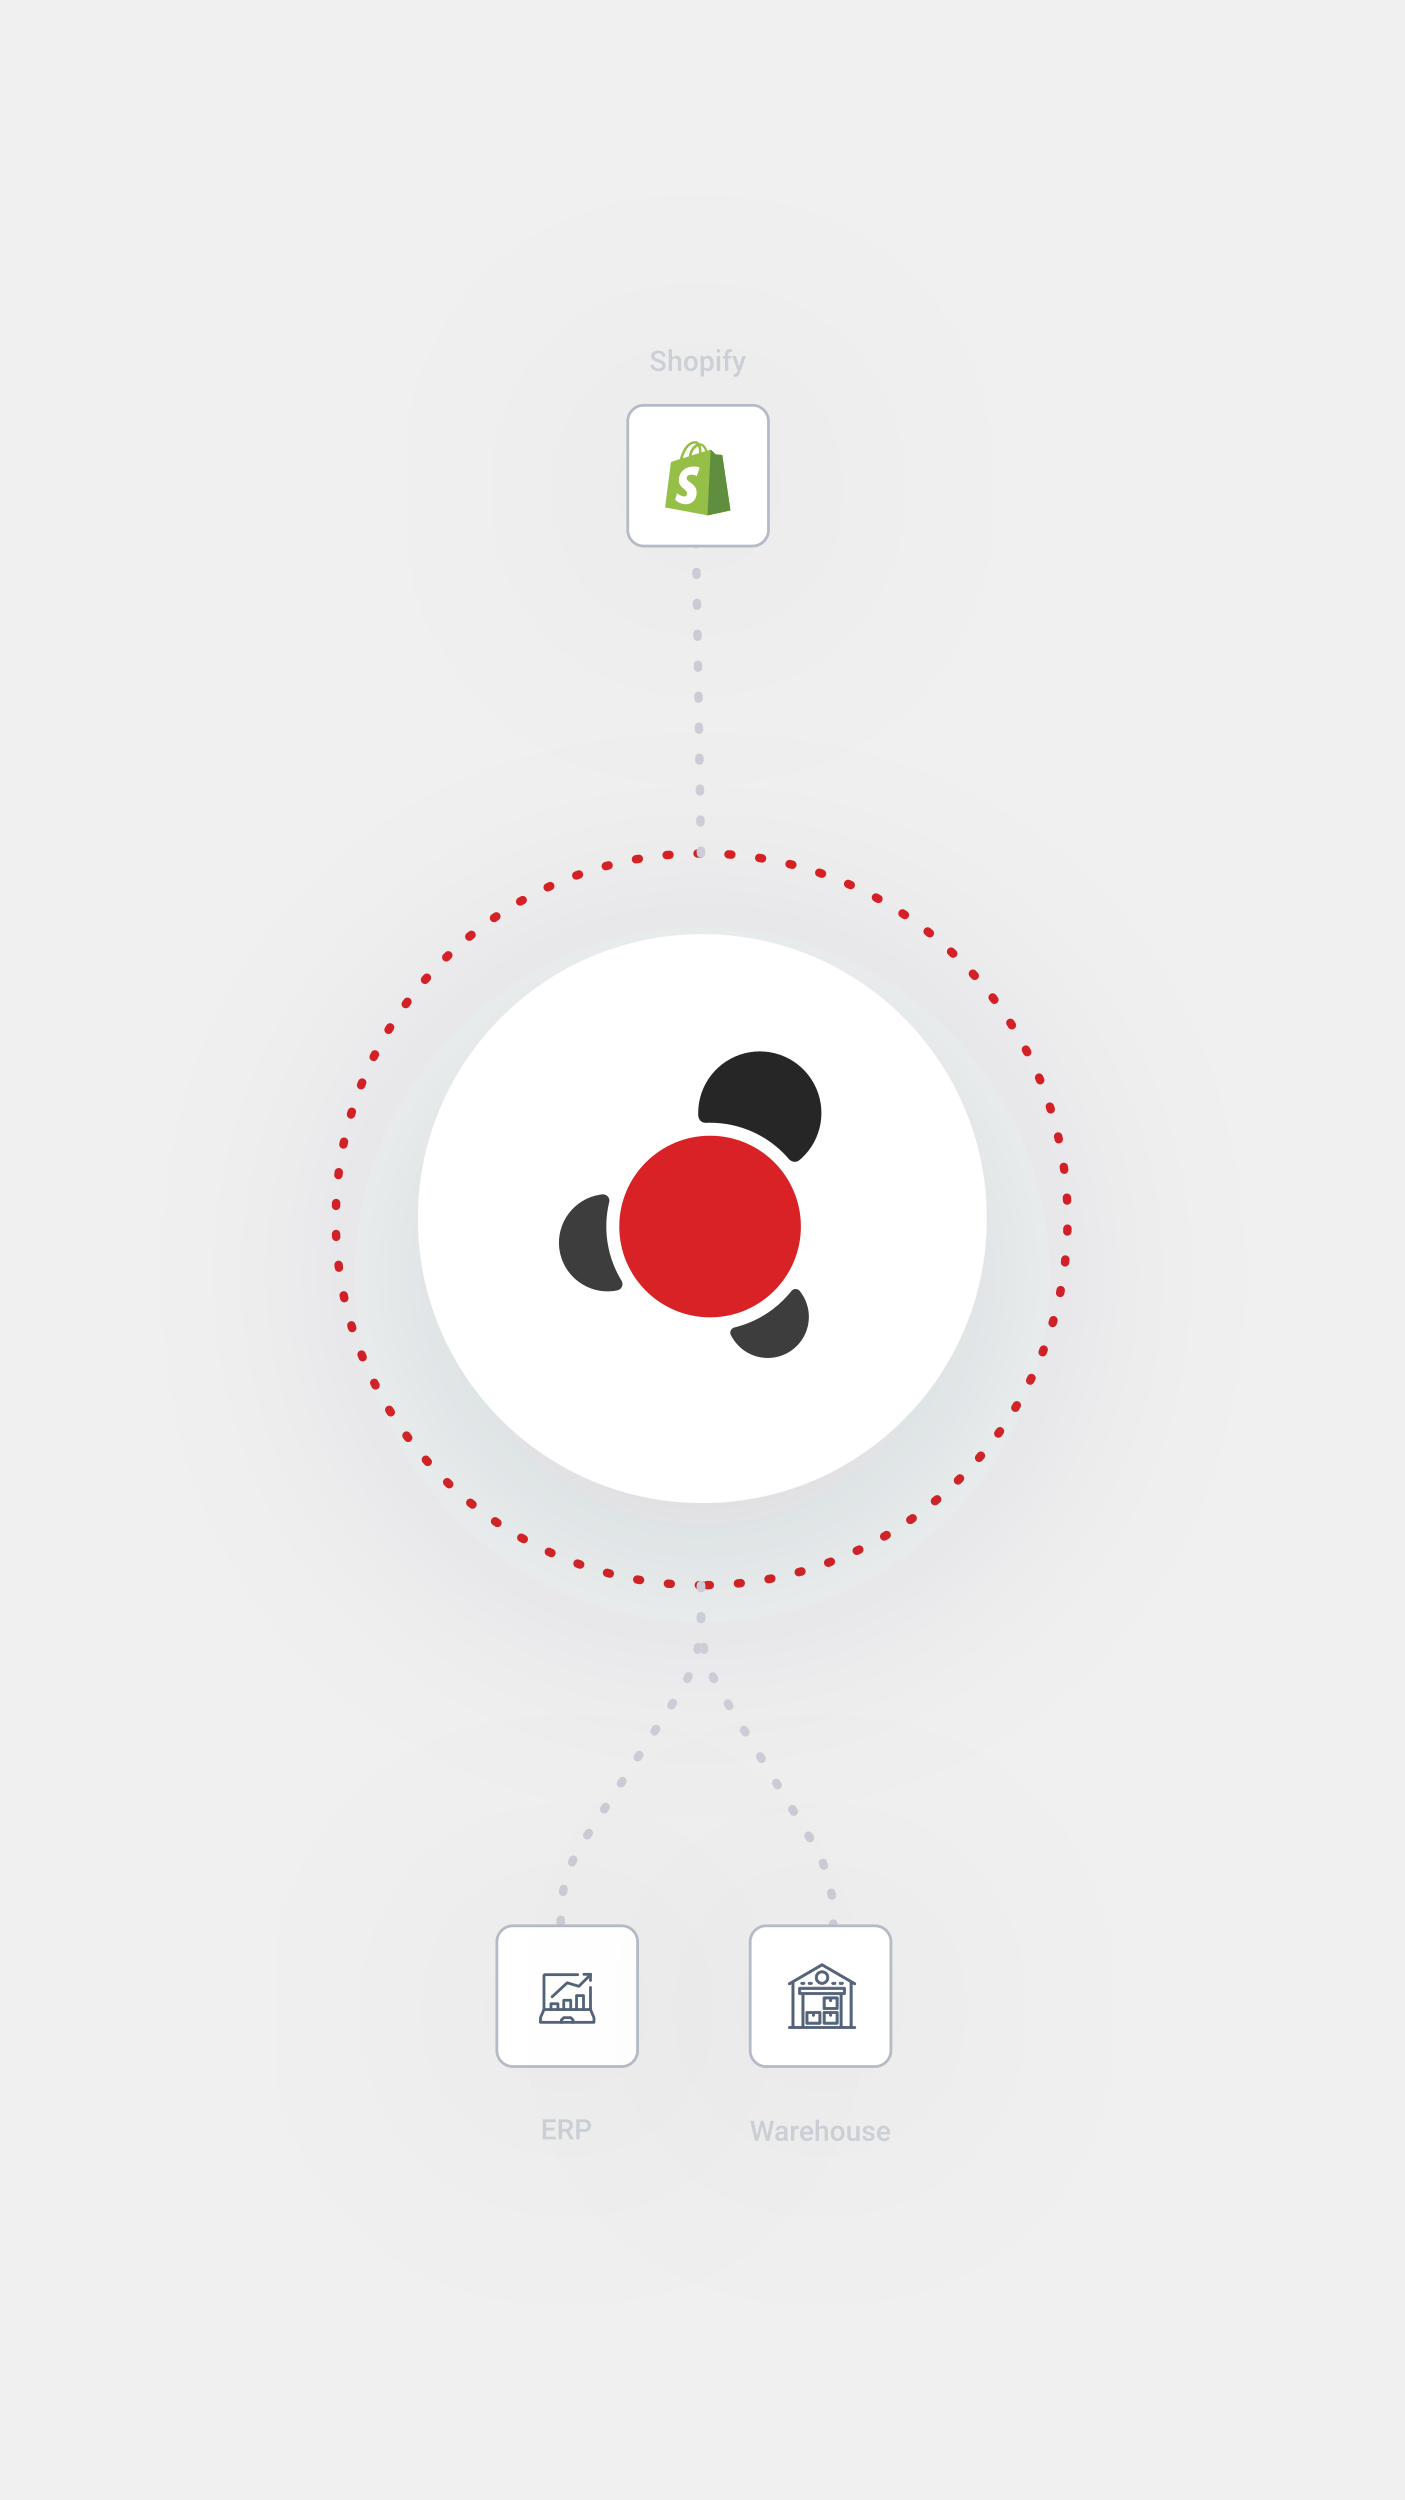
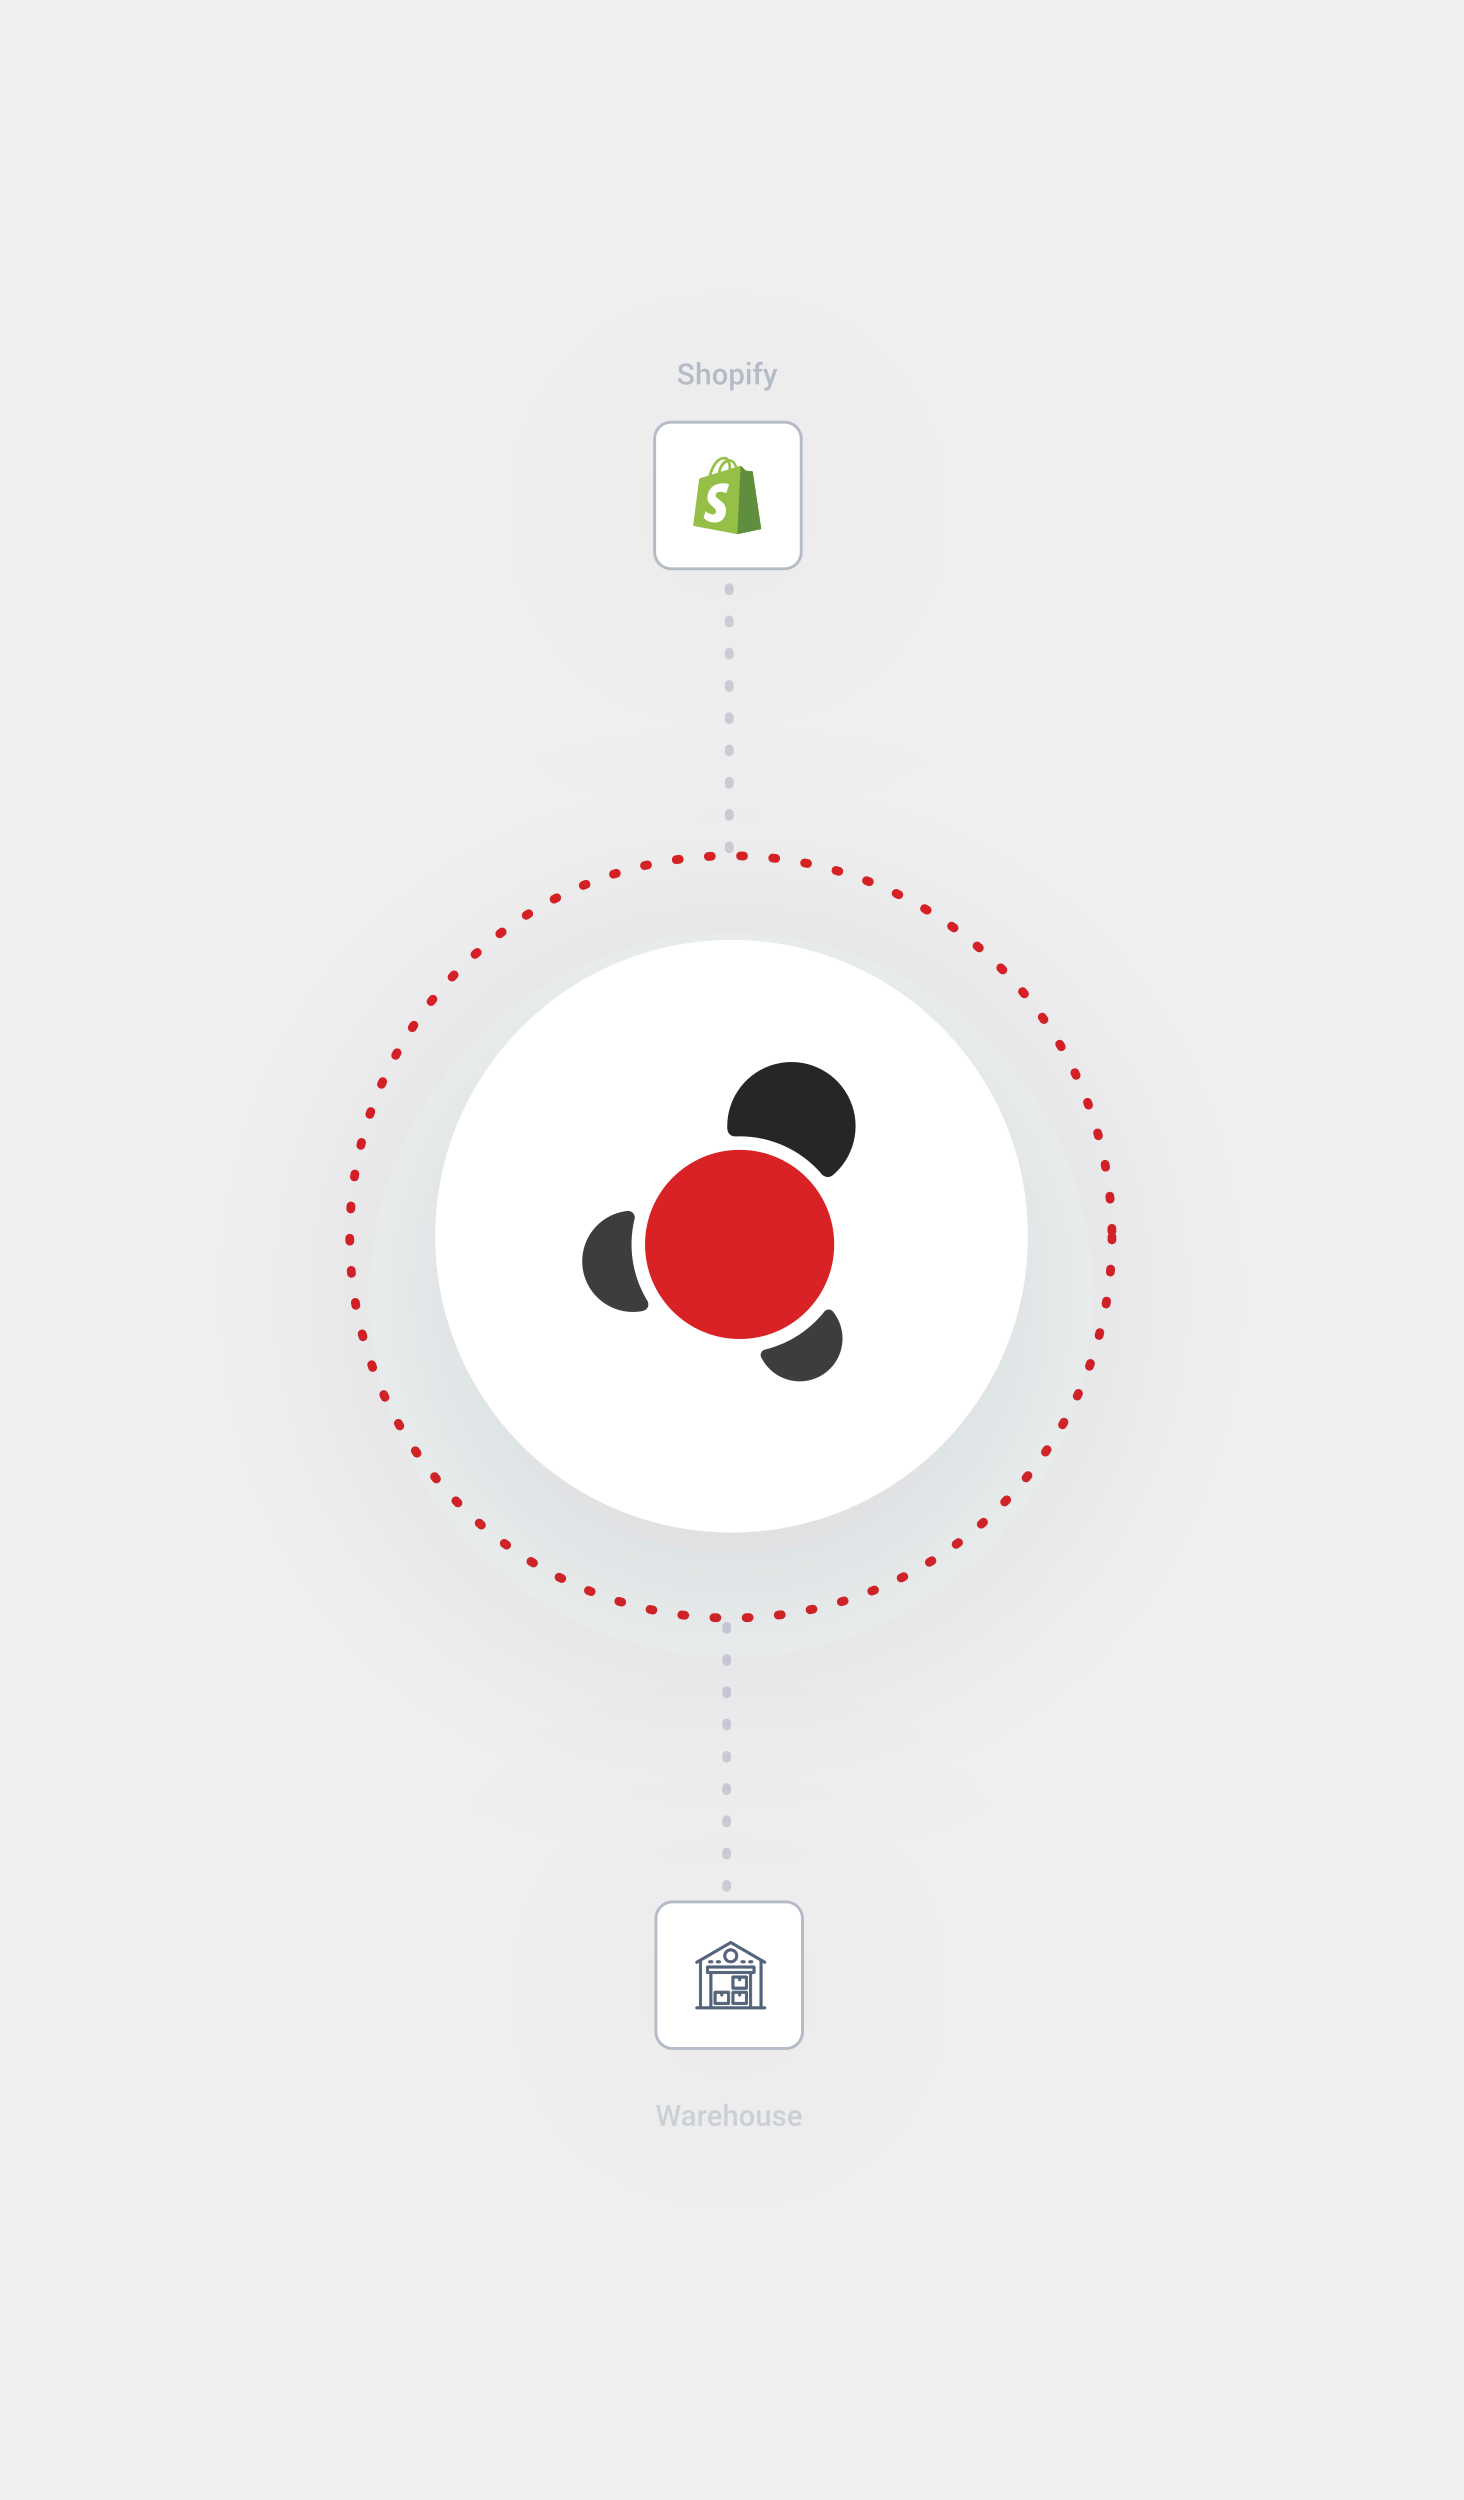
- <svg xmlns="http://www.w3.org/2000/svg" width="499.074" height="888.201" viewBox="0 0 499.074 888.201">
+ <svg xmlns="http://www.w3.org/2000/svg" width="499.074" height="852.723" viewBox="0 0 499.074 852.723">
  <defs>
-     <filter id="Ellipse_249" x="0" y="203.41" width="499.074" height="499.074" filterUnits="userSpaceOnUse">
+     <filter id="Path_4526" x="0" y="192.111" width="499.074" height="499.074" filterUnits="userSpaceOnUse">
      <feOffset dy="20" input="SourceAlpha" />
      <feGaussianBlur stdDeviation="49.5" result="blur" />
      <feFlood flood-color="#3c485a" flood-opacity="0.149" />
      <feComposite operator="in" in2="blur" />
      <feComposite in="SourceGraphic" />
    </filter>
-     <filter id="Rectangle_1044" x="27.526" y="540.201" width="348" height="348" filterUnits="userSpaceOnUse">
+     <filter id="Path_4766" x="74.289" y="0" width="348" height="348" filterUnits="userSpaceOnUse">
      <feOffset dy="5" input="SourceAlpha" />
      <feGaussianBlur stdDeviation="49.5" result="blur-2" />
      <feFlood flood-color="#3c485a" flood-opacity="0.102" />
      <feComposite operator="in" in2="blur-2" />
      <feComposite in="SourceGraphic" />
    </filter>
-     <filter id="Rectangle_1046" x="117.526" y="540.201" width="348" height="348" filterUnits="userSpaceOnUse">
+     <filter id="Rectangle_1139" x="74.729" y="504.723" width="348" height="348" filterUnits="userSpaceOnUse">
      <feOffset dy="5" input="SourceAlpha" />
      <feGaussianBlur stdDeviation="49.5" result="blur-3" />
      <feFlood flood-color="#3c485a" flood-opacity="0.102" />
      <feComposite operator="in" in2="blur-3" />
      <feComposite in="SourceGraphic" />
    </filter>
-     <filter id="Rectangle_728" x="74.026" y="0" width="348" height="348" filterUnits="userSpaceOnUse">
-       <feOffset dy="5" input="SourceAlpha" />
-       <feGaussianBlur stdDeviation="49.5" result="blur-4" />
-       <feFlood flood-color="#3c485a" flood-opacity="0.102" />
-       <feComposite operator="in" in2="blur-4" />
-       <feComposite in="SourceGraphic" />
-     </filter>
  </defs>
-   <g id="Group_3566" data-name="Group 3566" transform="translate(89.026 -2151.111)">
-     <ellipse id="Ellipse_248" data-name="Ellipse 248" cx="129.999" cy="129.999" rx="129.999" ry="129.999" transform="translate(290.261 2454.309) rotate(90)" fill="none" stroke="#d82125" stroke-linecap="round" stroke-miterlimit="10" stroke-width="3" stroke-dasharray="1 10" />
-     <g transform="matrix(1, 0, 0, 1, -89.03, 2151.11)" filter="url(#Ellipse_249)">
-       <ellipse id="Ellipse_249-2" data-name="Ellipse 249" cx="101.037" cy="101.037" rx="101.037" ry="101.037" transform="translate(148.5 331.91)" fill="#fff" />
+   <g id="Group_3721" data-name="Group 3721" transform="translate(89.026 -1562.26)">
+     <path id="Path_4527" data-name="Path 4527" d="M0,0V102.834" transform="translate(159.702 1751.734)" fill="none" stroke="#cccdd7" stroke-linecap="round" stroke-width="3" stroke-dasharray="1 10" />
+     <path id="Path_4524" data-name="Path 4524" d="M0,0V102.834" transform="translate(158.823 2216.99) rotate(180)" fill="none" stroke="#cccdd7" stroke-linecap="round" stroke-width="3" stroke-dasharray="1 10" />
+     <path id="Path_4525" data-name="Path 4525" d="M130,0A130,130,0,1,1,0,130,130,130,0,0,1,130,0Z" transform="translate(290.261 1854.158) rotate(90)" fill="none" stroke="#d82125" stroke-linecap="round" stroke-width="3" stroke-dasharray="1 10" />
+     <g transform="matrix(1, 0, 0, 1, -89.03, 1562.26)" filter="url(#Path_4526)">
+       <path id="Path_4526-2" data-name="Path 4526" d="M101.037,0A101.037,101.037,0,1,1,0,101.037,101.037,101.037,0,0,1,101.037,0Z" transform="translate(148.5 320.61)" fill="#fff" />
    </g>
-     <g id="Group_3145" data-name="Group 3145" transform="translate(109.478 2524.65)">
+     <g id="Group_3147" data-name="Group 3147" transform="translate(109.478 1924.5)">
      <path id="Path_1150" data-name="Path 1150" d="M578.3,215.416c-.018.07-.034.141-.049.212a36.974,36.974,0,0,0,3.681,26.024c.187.336.386.662.574,1a2.826,2.826,0,0,1,.568,1.94,2.4,2.4,0,0,1-1.065,1.615,4.96,4.96,0,0,1-.93.33c-.364.065-.73.131-1.1.18a17.287,17.287,0,0,1-4.689-34.253c.047-.006.093-.009.138-.019a2.559,2.559,0,0,1,1.935.274,2.245,2.245,0,0,1,.937,2.7" transform="translate(-560.432 -161.591)" fill="#3d3d3d" />
      <ellipse id="Ellipse_123" data-name="Ellipse 123" cx="32.264" cy="32.264" rx="32.264" ry="32.264" transform="translate(21.51 29.96)" fill="#d82225" />
      <path id="Path_1151" data-name="Path 1151" d="M605.706,194.048c.713-.041.865-.023,1.589-.023a36.787,36.787,0,0,1,27.6,12.427,3.169,3.169,0,0,0,2.163,1.438,2.659,2.659,0,0,0,2.185-.757l.525-.446a21.891,21.891,0,1,0-36.7-16.118,4.336,4.336,0,0,0,.22,1.836,2.544,2.544,0,0,0,2.416,1.643" transform="translate(-553.521 -168.675)" fill="#262626" />
      <path id="Path_1152" data-name="Path 1152" d="M637.76,242.273q.282.376.54.773A14.6,14.6,0,1,1,613.6,258.591c-.117-.192-.224-.39-.339-.585a1.949,1.949,0,0,1-.26-1.859,2.085,2.085,0,0,1,1.727-1.264,11.294,11.294,0,0,0,1.2-.324,36.888,36.888,0,0,0,17.74-11.4c.231-.268.447-.55.681-.816a2.41,2.41,0,0,1,1.085-.919,1.9,1.9,0,0,1,1.669.185A2.263,2.263,0,0,1,637.76,242.273Z" transform="translate(-551.93 -156.896)" fill="#3d3d3d" />
    </g>
-     <path id="Path_4245" data-name="Path 4245" d="M0,0H11.668A48.519,48.519,0,0,1,37.849,7.393L92,42.424a48.526,48.526,0,0,0,26.181,7.393h19.757" transform="translate(160.031 2714.307) rotate(90)" fill="none" stroke="#cccdd7" stroke-linecap="round" stroke-miterlimit="10" stroke-width="3" stroke-dasharray="1 10" />
-     <path id="Path_4246" data-name="Path 4246" d="M0,47H11.668a50.7,50.7,0,0,0,26.181-6.975L92,6.975A50.7,50.7,0,0,1,118.179,0h19.757" transform="translate(207.029 2714.307) rotate(90)" fill="none" stroke="#cccdd7" stroke-linecap="round" stroke-miterlimit="10" stroke-width="3" stroke-dasharray="1 10" />
-     <g transform="matrix(1, 0, 0, 1, -89.03, 2151.11)" filter="url(#Rectangle_1044)">
-       <rect id="Rectangle_1044-2" data-name="Rectangle 1044" width="50" height="50" rx="5.669" transform="translate(176.53 684.2)" fill="#fff" stroke="#b4bbc6" stroke-width="1" />
+     <g transform="matrix(1, 0, 0, 1, -89.03, 1562.26)" filter="url(#Path_4766)">
+       <path id="Path_4766-2" data-name="Path 4766" d="M5.669,0H44.331A5.669,5.669,0,0,1,50,5.669V44.331A5.669,5.669,0,0,1,44.331,50H5.669A5.669,5.669,0,0,1,0,44.331V5.669A5.669,5.669,0,0,1,5.669,0Z" transform="translate(223.29 144)" fill="#fff" stroke="#b4bbc6" stroke-width="1" />
    </g>
-     <g transform="matrix(1, 0, 0, 1, -89.03, 2151.11)" filter="url(#Rectangle_1046)">
-       <rect id="Rectangle_1046-2" data-name="Rectangle 1046" width="50" height="50" rx="5.669" transform="translate(266.53 684.2)" fill="#fff" stroke="#b4bbc6" stroke-width="1" />
+     <g id="Group_3715" data-name="Group 3715" transform="translate(147.389 1718.055)">
+       <path id="Path_1417" data-name="Path 1417" d="M20.377,5.921a.255.255,0,0,0-.231-.214l-2.126-.158s-1.41-1.4-1.564-1.554a.641.641,0,0,0-.574-.073l-.789.244c-.471-1.355-1.3-2.6-2.764-2.6-.04,0-.082,0-.123,0A1.777,1.777,0,0,0,10.829.779C7.423.779,5.8,5.037,5.286,7.2L2.9,7.94c-.739.232-.762.255-.859.951C1.97,9.418.037,24.366.037,24.366L15.1,27.188l8.161-1.765S20.4,6.054,20.377,5.921Zm-6.117-1.5-1.274.394c0-.09,0-.178,0-.275a6.251,6.251,0,0,0-.3-2.058c.753.095,1.255.952,1.578,1.938ZM11.748,2.65a6.318,6.318,0,0,1,.346,2.294c0,.052,0,.1,0,.148L9.46,5.908A4.5,4.5,0,0,1,11.748,2.65Zm-1.012-.958a.769.769,0,0,1,.437.147c-1.092.514-2.262,1.807-2.756,4.391l-2.081.644c.579-1.97,1.953-5.183,4.4-5.183Z" transform="translate(-0.037 -0.779)" fill="#95bf46" />
+       <path id="Path_1418" data-name="Path 1418" d="M170.771,36.855l-2.126-.158s-1.41-1.4-1.564-1.554a.386.386,0,0,0-.218-.1l-1.139,23.294,8.16-1.765S171.019,37.2,171,37.069a.255.255,0,0,0-.231-.214" transform="translate(-150.661 -31.927)" fill="#5e8e3e" />
+       <path id="Path_1419" data-name="Path 1419" d="M47.95,100.641l-1.006,2.993a4.629,4.629,0,0,0-1.962-.471c-1.584,0-1.664.994-1.664,1.245,0,1.367,3.564,1.891,3.564,5.093,0,2.519-1.6,4.142-3.753,4.142a5.221,5.221,0,0,1-3.908-1.609l.692-2.287a4.949,4.949,0,0,0,2.506,1.167,1.011,1.011,0,0,0,1.054-1.021c0-1.783-2.924-1.863-2.924-4.793,0-2.466,1.77-4.853,5.344-4.853a4.4,4.4,0,0,1,2.057.394" transform="translate(-35.659 -91.204)" fill="#fff" />
    </g>
-     <text id="ERP" transform="translate(112.5 2911.182)" fill="#b4bbc6" font-size="10" font-family="Roboto-Medium, Roboto" font-weight="500" opacity="0.604">
-       <tspan x="-9.438" y="0">ERP</tspan>
-     </text>
-     <text id="Warehouse" transform="translate(202.5 2911.688)" fill="#b4bbc6" font-size="10" font-family="Roboto-Medium, Roboto" font-weight="500" opacity="0.604">
+     <path id="Path_4767" data-name="Path 4767" d="M-12.6-1.826a.916.916,0,0,0-.33-.728,3.1,3.1,0,0,0-1.165-.508,4.926,4.926,0,0,1-1.833-.828,1.648,1.648,0,0,1-.642-1.35,1.724,1.724,0,0,1,.71-1.416,2.885,2.885,0,0,1,1.833-.557,2.733,2.733,0,0,1,1.882.63,1.88,1.88,0,0,1,.686,1.514l-.01.029H-12.6a1.145,1.145,0,0,0-.371-.886,1.515,1.515,0,0,0-1.06-.339,1.549,1.549,0,0,0-1,.283.9.9,0,0,0-.349.732A.8.8,0,0,0-15-4.575a4.19,4.19,0,0,0,1.252.508,4.171,4.171,0,0,1,1.743.85,1.786,1.786,0,0,1,.6,1.382,1.668,1.668,0,0,1-.71,1.414A3.068,3.068,0,0,1-13.989.1a3.318,3.318,0,0,1-1.953-.588A1.809,1.809,0,0,1-16.758-2.1l.01-.029h1.143a1.111,1.111,0,0,0,.449.969,1.967,1.967,0,0,0,1.167.32,1.719,1.719,0,0,0,1.025-.266A.844.844,0,0,0-12.6-1.826ZM-9.141-4.6A1.883,1.883,0,0,1-8.5-5.176a1.729,1.729,0,0,1,.837-.205,1.664,1.664,0,0,1,1.311.53,2.4,2.4,0,0,1,.471,1.633V0H-7.065V-3.228a1.338,1.338,0,0,0-.249-.9.951.951,0,0,0-.747-.278,1.325,1.325,0,0,0-.623.144,1.28,1.28,0,0,0-.457.4V0h-1.187V-7.617h1.187ZM-4.868-2.69a2.878,2.878,0,0,1,.645-1.934,2.222,2.222,0,0,1,1.772-.757,2.216,2.216,0,0,1,1.782.757A2.853,2.853,0,0,1-.02-2.69v.1A2.867,2.867,0,0,1-.669-.645,2.218,2.218,0,0,1-2.441.1,2.231,2.231,0,0,1-4.224-.649a2.874,2.874,0,0,1-.645-1.938Zm1.187.1a2.359,2.359,0,0,0,.3,1.26,1.021,1.021,0,0,0,.938.483,1.026,1.026,0,0,0,.928-.483A2.3,2.3,0,0,0-1.2-2.588v-.1a2.271,2.271,0,0,0-.312-1.245,1.029,1.029,0,0,0-.937-.493,1.021,1.021,0,0,0-.928.493,2.344,2.344,0,0,0-.3,1.245Zm9.326.122A2.979,2.979,0,0,1,5.1-.605,1.793,1.793,0,0,1,3.594.1a1.869,1.869,0,0,1-.8-.161,1.638,1.638,0,0,1-.6-.474V2.031H1.016V-5.283h1l.117.664a1.762,1.762,0,0,1,.613-.566,1.714,1.714,0,0,1,.833-.2A1.755,1.755,0,0,1,5.1-4.607a3.472,3.472,0,0,1,.544,2.039Zm-1.182-.1a2.574,2.574,0,0,0-.305-1.326.992.992,0,0,0-.911-.515,1.183,1.183,0,0,0-.63.159,1.168,1.168,0,0,0-.415.442v2.388a1.1,1.1,0,0,0,.415.427,1.265,1.265,0,0,0,.64.149,1.018,1.018,0,0,0,.906-.447,2.07,2.07,0,0,0,.3-1.174ZM7.944,0H6.758V-5.283H7.944Zm0-6.577H6.758v-1.04H7.944ZM9.658,0V-4.4H8.853v-.879h.806V-5.9a1.818,1.818,0,0,1,.476-1.348A1.811,1.811,0,0,1,11.47-7.72a2.293,2.293,0,0,1,.347.027q.176.027.4.076L12.09-6.7q-.1-.02-.217-.034a2.113,2.113,0,0,0-.256-.015.729.729,0,0,0-.579.22.926.926,0,0,0-.193.63v.615h1.074V-4.4H10.845V0Zm4.878-2.119.117.527h.029L15.84-5.283h1.3L14.951.8a2.713,2.713,0,0,1-.591.942,1.438,1.438,0,0,1-1.079.391,1.844,1.844,0,0,1-.315-.029q-.168-.029-.325-.068l.132-.918.181.015q.117.01.176.01a.651.651,0,0,0,.515-.22A1.867,1.867,0,0,0,13.96.415l.2-.479-1.919-5.22H13.53Z" transform="translate(159 1693.385)" fill="#b4bbc6" />
+     <g transform="matrix(1, 0, 0, 1, -89.03, 1562.26)" filter="url(#Rectangle_1139)">
+       <rect id="Rectangle_1139-2" data-name="Rectangle 1139" width="50" height="50" rx="5.669" transform="translate(223.73 648.72)" fill="#fff" stroke="#b4bbc6" stroke-width="1" />
+     </g>
+     <text id="Warehouse" transform="translate(159.702 2287.357)" fill="#b4bbc6" font-size="10" font-family="Roboto-Medium, Roboto" font-weight="500" opacity="0.604">
      <tspan x="-25.178" y="0">Warehouse</tspan>
    </text>
-     <g id="Group_3424" data-name="Group 3424" transform="translate(-300.002 2533.754)">
-       <path id="Path_3617" data-name="Path 3617" d="M420.765,349,422,351.892v1.653H403v-1.653L404.239,349" transform="translate(0 -17.69)" fill="none" stroke="#526279" stroke-linecap="round" stroke-linejoin="round" stroke-width="1" />
-       <path id="Path_3618" data-name="Path 3618" d="M421,357.653v-.826l.826-.826h2.5l.809.826v.826" transform="translate(-10.564 -21.798)" fill="none" stroke="#526279" stroke-linecap="round" stroke-linejoin="round" stroke-width="1" />
-       <path id="Path_3619" data-name="Path 3619" d="M422.525,323.544v7.849H406V319.411a.411.411,0,0,1,.411-.411h11.57" transform="translate(-1.761 -0.084)" fill="none" stroke="#526279" stroke-linecap="round" stroke-linejoin="round" stroke-width="1" />
-       <path id="Path_3620" data-name="Path 3620" d="M413,326.849l5.371-4.958,4.131,1.239L426.633,319" transform="translate(-5.869 -0.084)" fill="none" stroke="#526279" stroke-linecap="round" stroke-linejoin="round" stroke-width="1" />
-       <line id="Line_64" data-name="Line 64" x1="2.37" transform="translate(418.427 318.794)" fill="none" stroke="#526279" stroke-linecap="round" stroke-linejoin="round" stroke-width="1" />
-       <line id="Line_65" data-name="Line 65" x2="0.003" y2="2.059" transform="translate(420.761 318.923)" fill="none" stroke="#526279" stroke-linecap="round" stroke-linejoin="round" stroke-width="1" />
-       <path id="Path_3621" data-name="Path 3621" d="M414.479,346.066V344H412v2.066" transform="translate(-5.282 -14.756)" fill="none" stroke="#526279" stroke-linecap="round" stroke-linejoin="round" stroke-width="1" />
-       <path id="Path_3622" data-name="Path 3622" d="M425.479,344.305V341H423v3.305" transform="translate(-11.737 -12.995)" fill="none" stroke="#526279" stroke-linecap="round" stroke-linejoin="round" stroke-width="1" />
-       <path id="Path_3623" data-name="Path 3623" d="M436.479,341.958V337H434v4.958" transform="translate(-18.193 -10.648)" fill="none" stroke="#526279" stroke-linecap="round" stroke-linejoin="round" stroke-width="1" />
-     </g>
-     <g id="Group_3425" data-name="Group 3425" transform="translate(108.301 2057.242)">
+     <g id="Group_3722" data-name="Group 3722" transform="translate(65.503 1432.912)">
      <g id="Group_2978" data-name="Group 2978" transform="translate(92.306 794.044)">
        <path id="Path_3624" data-name="Path 3624" d="M127.153,802.513a2.419,2.419,0,1,0,2.419,2.419A2.422,2.422,0,0,0,127.153,802.513Zm0,4.09a1.671,1.671,0,1,1,1.671-1.671A1.673,1.673,0,0,1,127.153,806.6Z" transform="translate(-124.734 -802.513)" fill="#526279" stroke="#526279" stroke-width="0.3" />
      </g>
      <g id="Group_2979" data-name="Group 2979" transform="translate(98.177 798.134)">
        <path id="Path_3625" data-name="Path 3625" d="M151.648,820.481H150.9a.374.374,0,0,0,0,.749h.748a.374.374,0,1,0,0-.749Z" transform="translate(-150.525 -820.481)" fill="#526279" stroke="#526279" stroke-width="0.3" />
      </g>
      <g id="Group_2980" data-name="Group 2980" transform="translate(100.797 798.134)">
        <path id="Path_3626" data-name="Path 3626" d="M163.157,820.481h-.749a.374.374,0,0,0,0,.749h.749a.374.374,0,1,0,0-.749Z" transform="translate(-162.034 -820.481)" fill="#526279" stroke="#526279" stroke-width="0.3" />
      </g>
      <g id="Group_2981" data-name="Group 2981" transform="translate(87.156 798.134)">
        <path id="Path_3627" data-name="Path 3627" d="M103.234,820.481h-.748a.374.374,0,1,0,0,.749h.748a.374.374,0,1,0,0-.749Z" transform="translate(-102.111 -820.481)" fill="#526279" stroke="#526279" stroke-width="0.3" />
      </g>
      <g id="Group_2982" data-name="Group 2982" transform="translate(89.776 798.134)">
        <path id="Path_3628" data-name="Path 3628" d="M114.743,820.481h-.748a.374.374,0,1,0,0,.749h.748a.374.374,0,1,0,0-.749Z" transform="translate(-113.62 -820.481)" fill="#526279" stroke="#526279" stroke-width="0.3" />
      </g>
      <g id="Group_2983" data-name="Group 2983" transform="translate(88.993 808.503)">
        <path id="Path_3629" data-name="Path 3629" d="M115.163,866.03h-4.61a.374.374,0,0,0-.374.374v3.8a.374.374,0,0,0,.374.374h4.61a.374.374,0,0,0,.374-.374v-3.8A.374.374,0,0,0,115.163,866.03Zm-.374,3.8h-3.861v-3.047h1.556v.589a.374.374,0,0,0,.749,0v-.589h1.556Z" transform="translate(-110.179 -866.03)" fill="#526279" stroke="#526279" stroke-width="0.3" />
      </g>
      <g id="Group_2984" data-name="Group 2984" transform="translate(95.099 808.503)">
        <path id="Path_3630" data-name="Path 3630" d="M141.989,866.03h-4.609a.374.374,0,0,0-.374.374v3.8a.374.374,0,0,0,.374.374h4.609a.374.374,0,0,0,.374-.374v-3.8A.374.374,0,0,0,141.989,866.03Zm-.374,3.8h-3.861v-3.047h1.556v.589a.374.374,0,0,0,.749,0v-.589h1.556Z" transform="translate(-137.005 -866.03)" fill="#526279" stroke="#526279" stroke-width="0.3" />
      </g>
      <g id="Group_2985" data-name="Group 2985" transform="translate(95.099 803.316)">
        <path id="Path_3631" data-name="Path 3631" d="M141.989,843.244h-4.609a.374.374,0,0,0-.374.374v3.8a.374.374,0,0,0,.374.375h4.609a.374.374,0,0,0,.374-.375v-3.8A.374.374,0,0,0,141.989,843.244Zm-.374,3.8h-3.861v-3.047h1.556v.589a.374.374,0,0,0,.749,0v-.589h1.556Z" transform="translate(-137.005 -843.244)" fill="#526279" stroke="#526279" stroke-width="0.3" />
      </g>
      <g id="Group_2986" data-name="Group 2986" transform="translate(82.748 791.548)">
        <path id="Path_3632" data-name="Path 3632" d="M106.329,813.843h-.9V798.569l.713.414a.374.374,0,1,0,.376-.648l-11.6-6.738a.375.375,0,0,0-.376,0l-11.6,6.738a.374.374,0,0,0,.376.648l.715-.415v15.275h-.9a.374.374,0,0,0,0,.749h23.205a.374.374,0,0,0,0-.749Zm-18,0V802.521h12.787v11.322Zm-1.176-12.07v-1.123h15.138v1.123Zm14.711,12.07V802.521h.8a.374.374,0,0,0,.374-.374v-1.871a.374.374,0,0,0-.374-.374H86.782a.374.374,0,0,0-.374.374v1.871a.374.374,0,0,0,.374.374h.8v11.322H84.774v-15.71l9.951-5.778,9.953,5.78v15.708Z" transform="translate(-82.748 -791.548)" fill="#526279" stroke="#526279" stroke-width="0.3" />
      </g>
    </g>
-     <line id="Line_118" data-name="Line 118" x1="118.212" y2="1.873" transform="translate(160 2336.096) rotate(90)" fill="none" stroke="#cccdd7" stroke-linecap="round" stroke-miterlimit="10" stroke-width="3" stroke-dasharray="1 10" />
-     <g transform="matrix(1, 0, 0, 1, -89.03, 2151.11)" filter="url(#Rectangle_728)">
-       <rect id="Rectangle_728-2" data-name="Rectangle 728" width="50" height="50" rx="5.669" transform="translate(223.03 144)" fill="#fff" stroke="#b4bbc6" stroke-width="1" />
-     </g>
-     <path id="Path_4763" data-name="Path 4763" d="M-12.6-1.826a.916.916,0,0,0-.33-.728,3.1,3.1,0,0,0-1.165-.508,4.926,4.926,0,0,1-1.833-.828,1.648,1.648,0,0,1-.642-1.35,1.724,1.724,0,0,1,.71-1.416,2.885,2.885,0,0,1,1.833-.557,2.733,2.733,0,0,1,1.882.63,1.88,1.88,0,0,1,.686,1.514l-.01.029H-12.6a1.145,1.145,0,0,0-.371-.886,1.515,1.515,0,0,0-1.06-.339,1.549,1.549,0,0,0-1,.283.9.9,0,0,0-.349.732A.8.8,0,0,0-15-4.575a4.19,4.19,0,0,0,1.252.508,4.171,4.171,0,0,1,1.743.85,1.786,1.786,0,0,1,.6,1.382,1.668,1.668,0,0,1-.71,1.414A3.068,3.068,0,0,1-13.989.1a3.318,3.318,0,0,1-1.953-.588A1.809,1.809,0,0,1-16.758-2.1l.01-.029h1.143a1.111,1.111,0,0,0,.449.969,1.967,1.967,0,0,0,1.167.32,1.719,1.719,0,0,0,1.025-.266A.844.844,0,0,0-12.6-1.826ZM-9.141-4.6A1.883,1.883,0,0,1-8.5-5.176a1.729,1.729,0,0,1,.837-.205,1.664,1.664,0,0,1,1.311.53,2.4,2.4,0,0,1,.471,1.633V0H-7.065V-3.228a1.338,1.338,0,0,0-.249-.9.951.951,0,0,0-.747-.278,1.325,1.325,0,0,0-.623.144,1.28,1.28,0,0,0-.457.4V0h-1.187V-7.617h1.187ZM-4.868-2.69a2.878,2.878,0,0,1,.645-1.934,2.222,2.222,0,0,1,1.772-.757,2.216,2.216,0,0,1,1.782.757A2.853,2.853,0,0,1-.02-2.69v.1A2.867,2.867,0,0,1-.669-.645,2.218,2.218,0,0,1-2.441.1,2.231,2.231,0,0,1-4.224-.649a2.874,2.874,0,0,1-.645-1.938Zm1.187.1a2.359,2.359,0,0,0,.3,1.26,1.021,1.021,0,0,0,.938.483,1.026,1.026,0,0,0,.928-.483A2.3,2.3,0,0,0-1.2-2.588v-.1a2.271,2.271,0,0,0-.312-1.245,1.029,1.029,0,0,0-.937-.493,1.021,1.021,0,0,0-.928.493,2.344,2.344,0,0,0-.3,1.245Zm9.326.122A2.979,2.979,0,0,1,5.1-.605,1.793,1.793,0,0,1,3.594.1a1.869,1.869,0,0,1-.8-.161,1.638,1.638,0,0,1-.6-.474V2.031H1.016V-5.283h1l.117.664a1.762,1.762,0,0,1,.613-.566,1.714,1.714,0,0,1,.833-.2A1.755,1.755,0,0,1,5.1-4.607a3.472,3.472,0,0,1,.544,2.039Zm-1.182-.1a2.574,2.574,0,0,0-.305-1.326.992.992,0,0,0-.911-.515,1.183,1.183,0,0,0-.63.159,1.168,1.168,0,0,0-.415.442v2.388a1.1,1.1,0,0,0,.415.427,1.265,1.265,0,0,0,.64.149,1.018,1.018,0,0,0,.906-.447,2.07,2.07,0,0,0,.3-1.174ZM7.944,0H6.758V-5.283H7.944Zm0-6.577H6.758v-1.04H7.944ZM9.658,0V-4.4H8.853v-.879h.806V-5.9a1.818,1.818,0,0,1,.476-1.348A1.811,1.811,0,0,1,11.47-7.72a2.293,2.293,0,0,1,.347.027q.176.027.4.076L12.09-6.7q-.1-.02-.217-.034a2.113,2.113,0,0,0-.256-.015.729.729,0,0,0-.579.22.926.926,0,0,0-.193.63v.615h1.074V-4.4H10.845V0Zm4.878-2.119.117.527h.029L15.84-5.283h1.3L14.951.8a2.713,2.713,0,0,1-.591.942,1.438,1.438,0,0,1-1.079.391,1.844,1.844,0,0,1-.315-.029q-.168-.029-.325-.068l.132-.918.181.015q.117.01.176.01a.651.651,0,0,0,.515-.22A1.867,1.867,0,0,0,13.96.415l.2-.479-1.919-5.22H13.53Z" transform="translate(158.873 2282.866)" fill="#b4bbc6" opacity="0.605" />
-     <g id="Group_3713" data-name="Group 3713" transform="translate(147.262 2307.804)">
-       <path id="Path_1417" data-name="Path 1417" d="M20.377,5.921a.255.255,0,0,0-.231-.214l-2.126-.158s-1.41-1.4-1.564-1.554a.641.641,0,0,0-.574-.073l-.789.244c-.471-1.355-1.3-2.6-2.764-2.6-.04,0-.082,0-.123,0A1.777,1.777,0,0,0,10.829.779C7.423.779,5.8,5.037,5.286,7.2L2.9,7.94c-.739.232-.762.255-.859.951C1.97,9.418.037,24.366.037,24.366L15.1,27.188l8.161-1.765S20.4,6.054,20.377,5.921Zm-6.117-1.5-1.274.394c0-.09,0-.178,0-.275a6.251,6.251,0,0,0-.3-2.058c.753.095,1.255.952,1.578,1.938ZM11.748,2.65a6.318,6.318,0,0,1,.346,2.294c0,.052,0,.1,0,.148L9.46,5.908A4.5,4.5,0,0,1,11.748,2.65Zm-1.012-.958a.769.769,0,0,1,.437.147c-1.092.514-2.262,1.807-2.756,4.391l-2.081.644c.579-1.97,1.953-5.183,4.4-5.183Z" transform="translate(-0.037 -0.779)" fill="#95bf46" />
-       <path id="Path_1418" data-name="Path 1418" d="M170.771,36.855l-2.126-.158s-1.41-1.4-1.564-1.554a.386.386,0,0,0-.218-.1l-1.139,23.294,8.16-1.765S171.019,37.2,171,37.069a.255.255,0,0,0-.231-.214" transform="translate(-150.661 -31.927)" fill="#5e8e3e" />
-       <path id="Path_1419" data-name="Path 1419" d="M47.95,100.641l-1.006,2.993a4.629,4.629,0,0,0-1.962-.471c-1.584,0-1.664.994-1.664,1.245,0,1.367,3.564,1.891,3.564,5.093,0,2.519-1.6,4.142-3.753,4.142a5.221,5.221,0,0,1-3.908-1.609l.692-2.287a4.949,4.949,0,0,0,2.506,1.167,1.011,1.011,0,0,0,1.054-1.021c0-1.783-2.924-1.863-2.924-4.793,0-2.466,1.77-4.853,5.344-4.853a4.4,4.4,0,0,1,2.057.394" transform="translate(-35.659 -91.204)" fill="#fff" />
-     </g>
  </g>
</svg>
